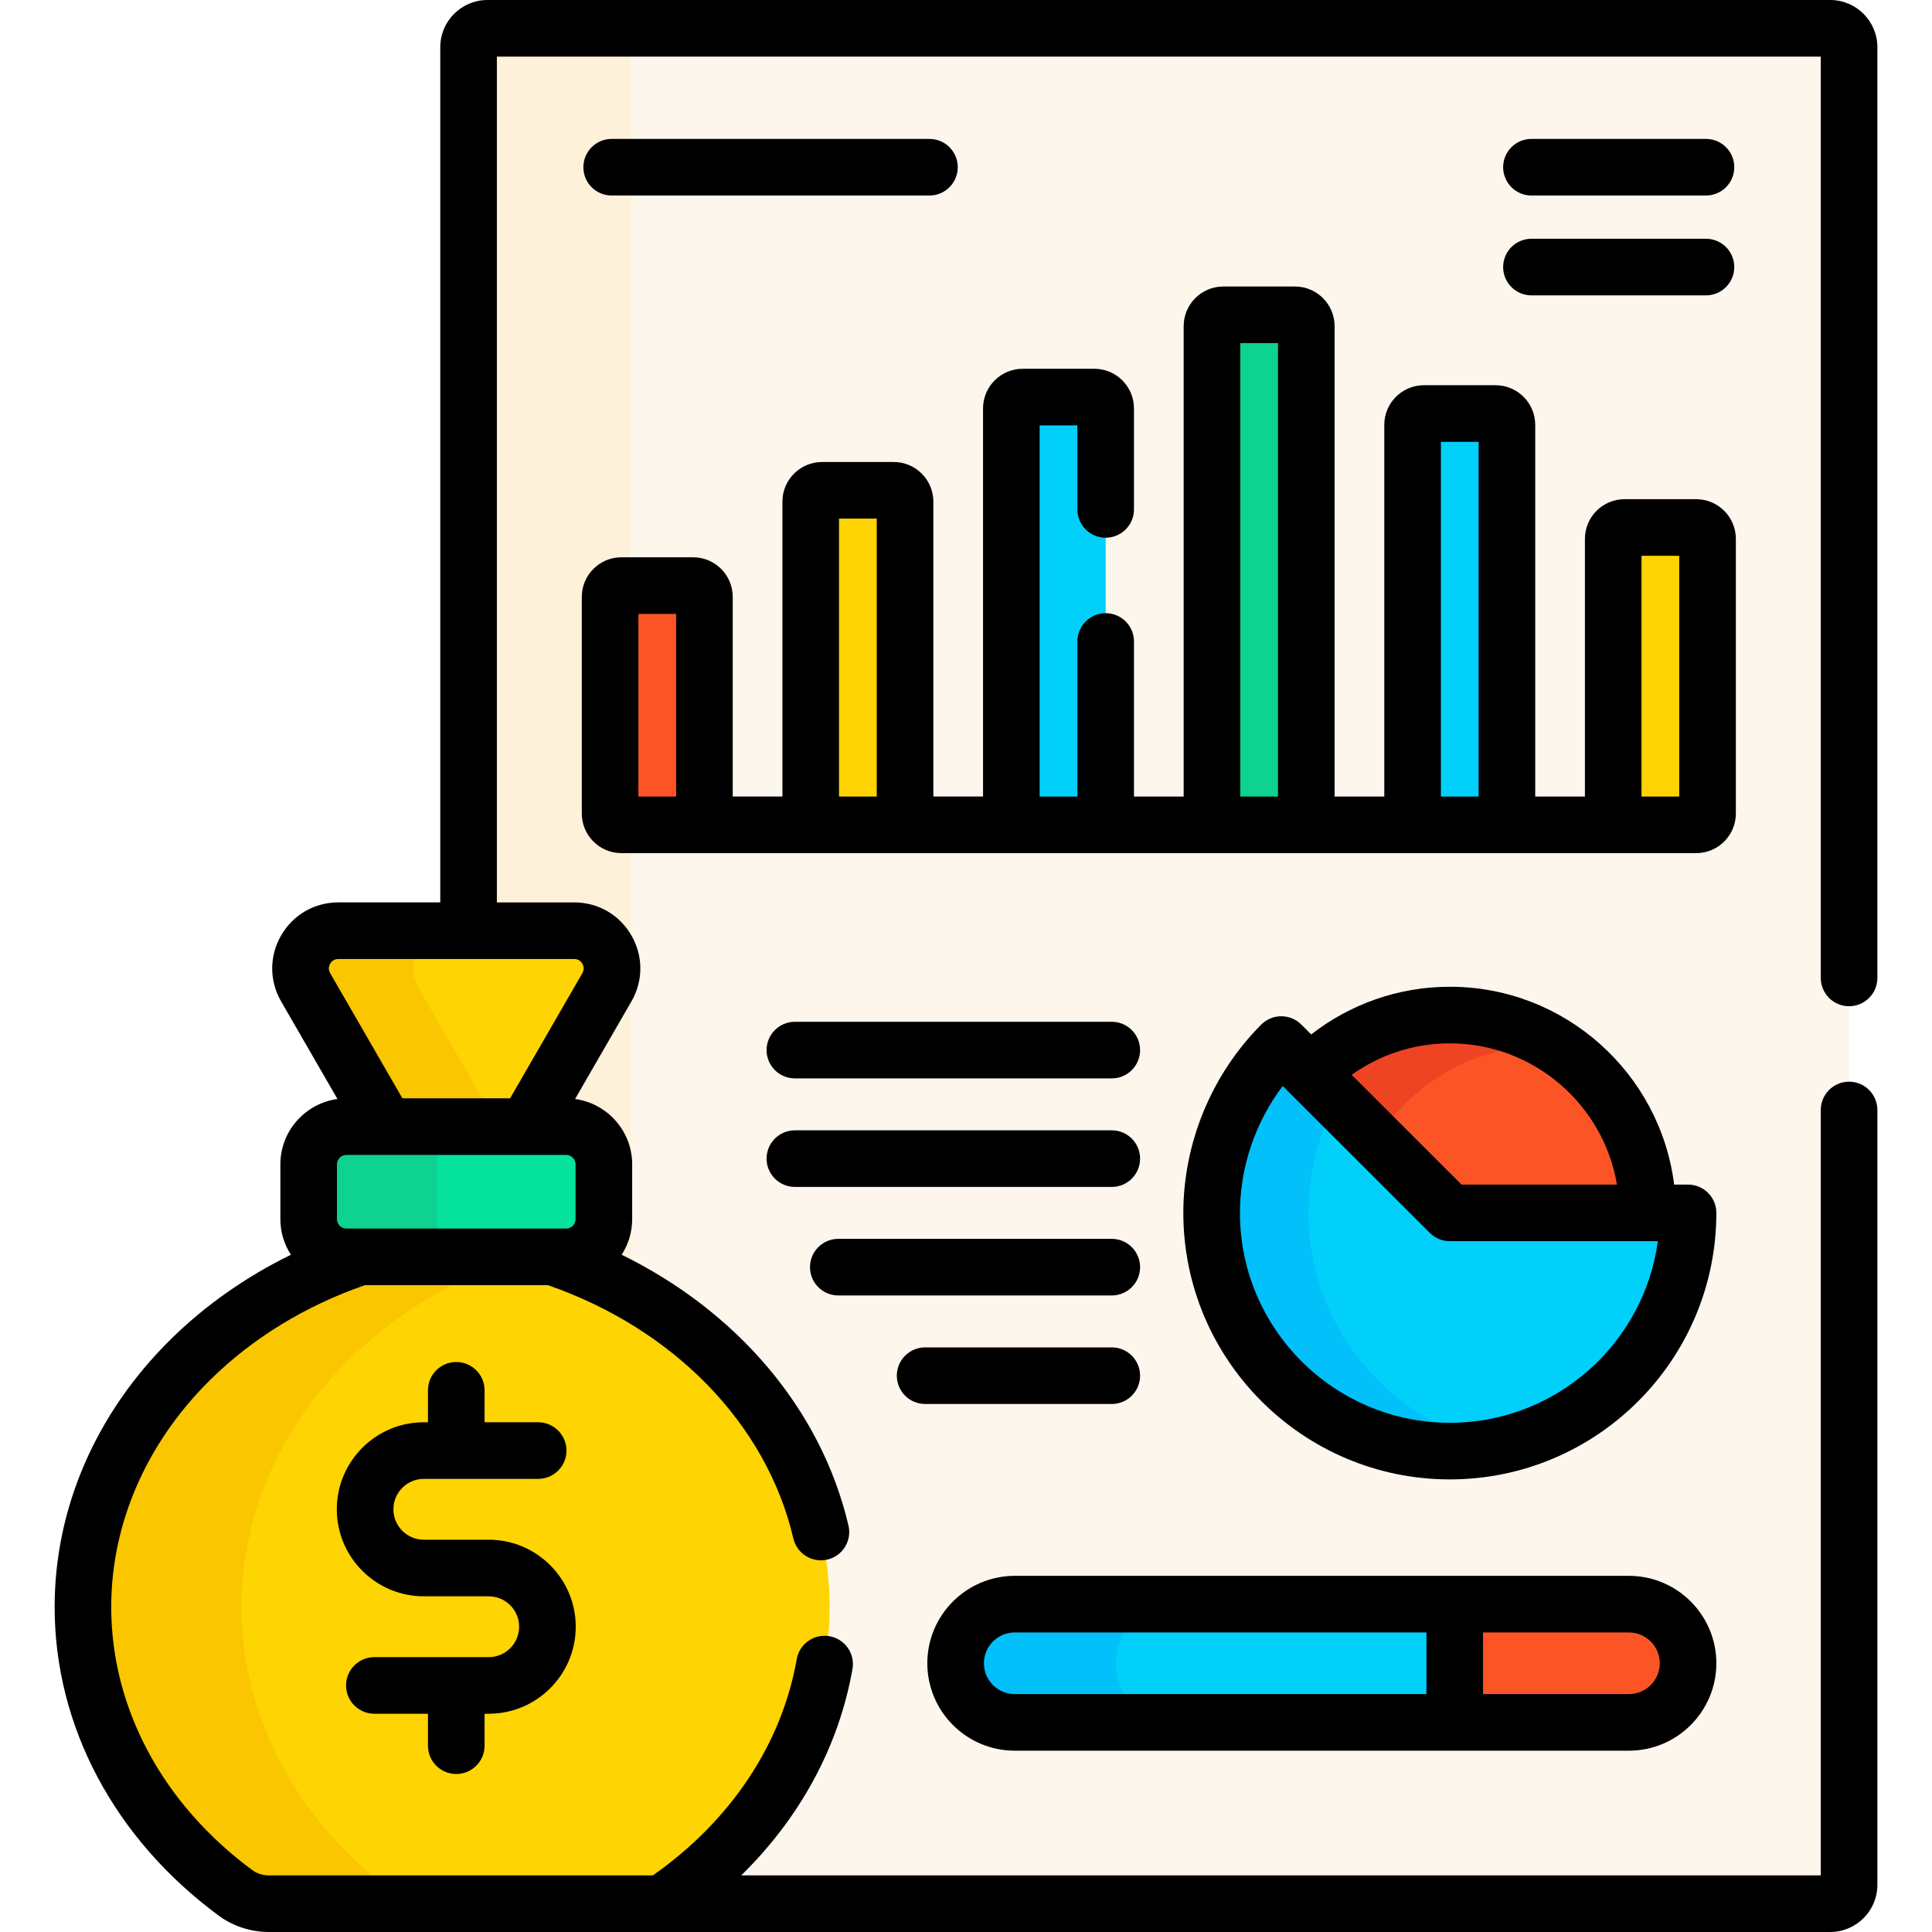
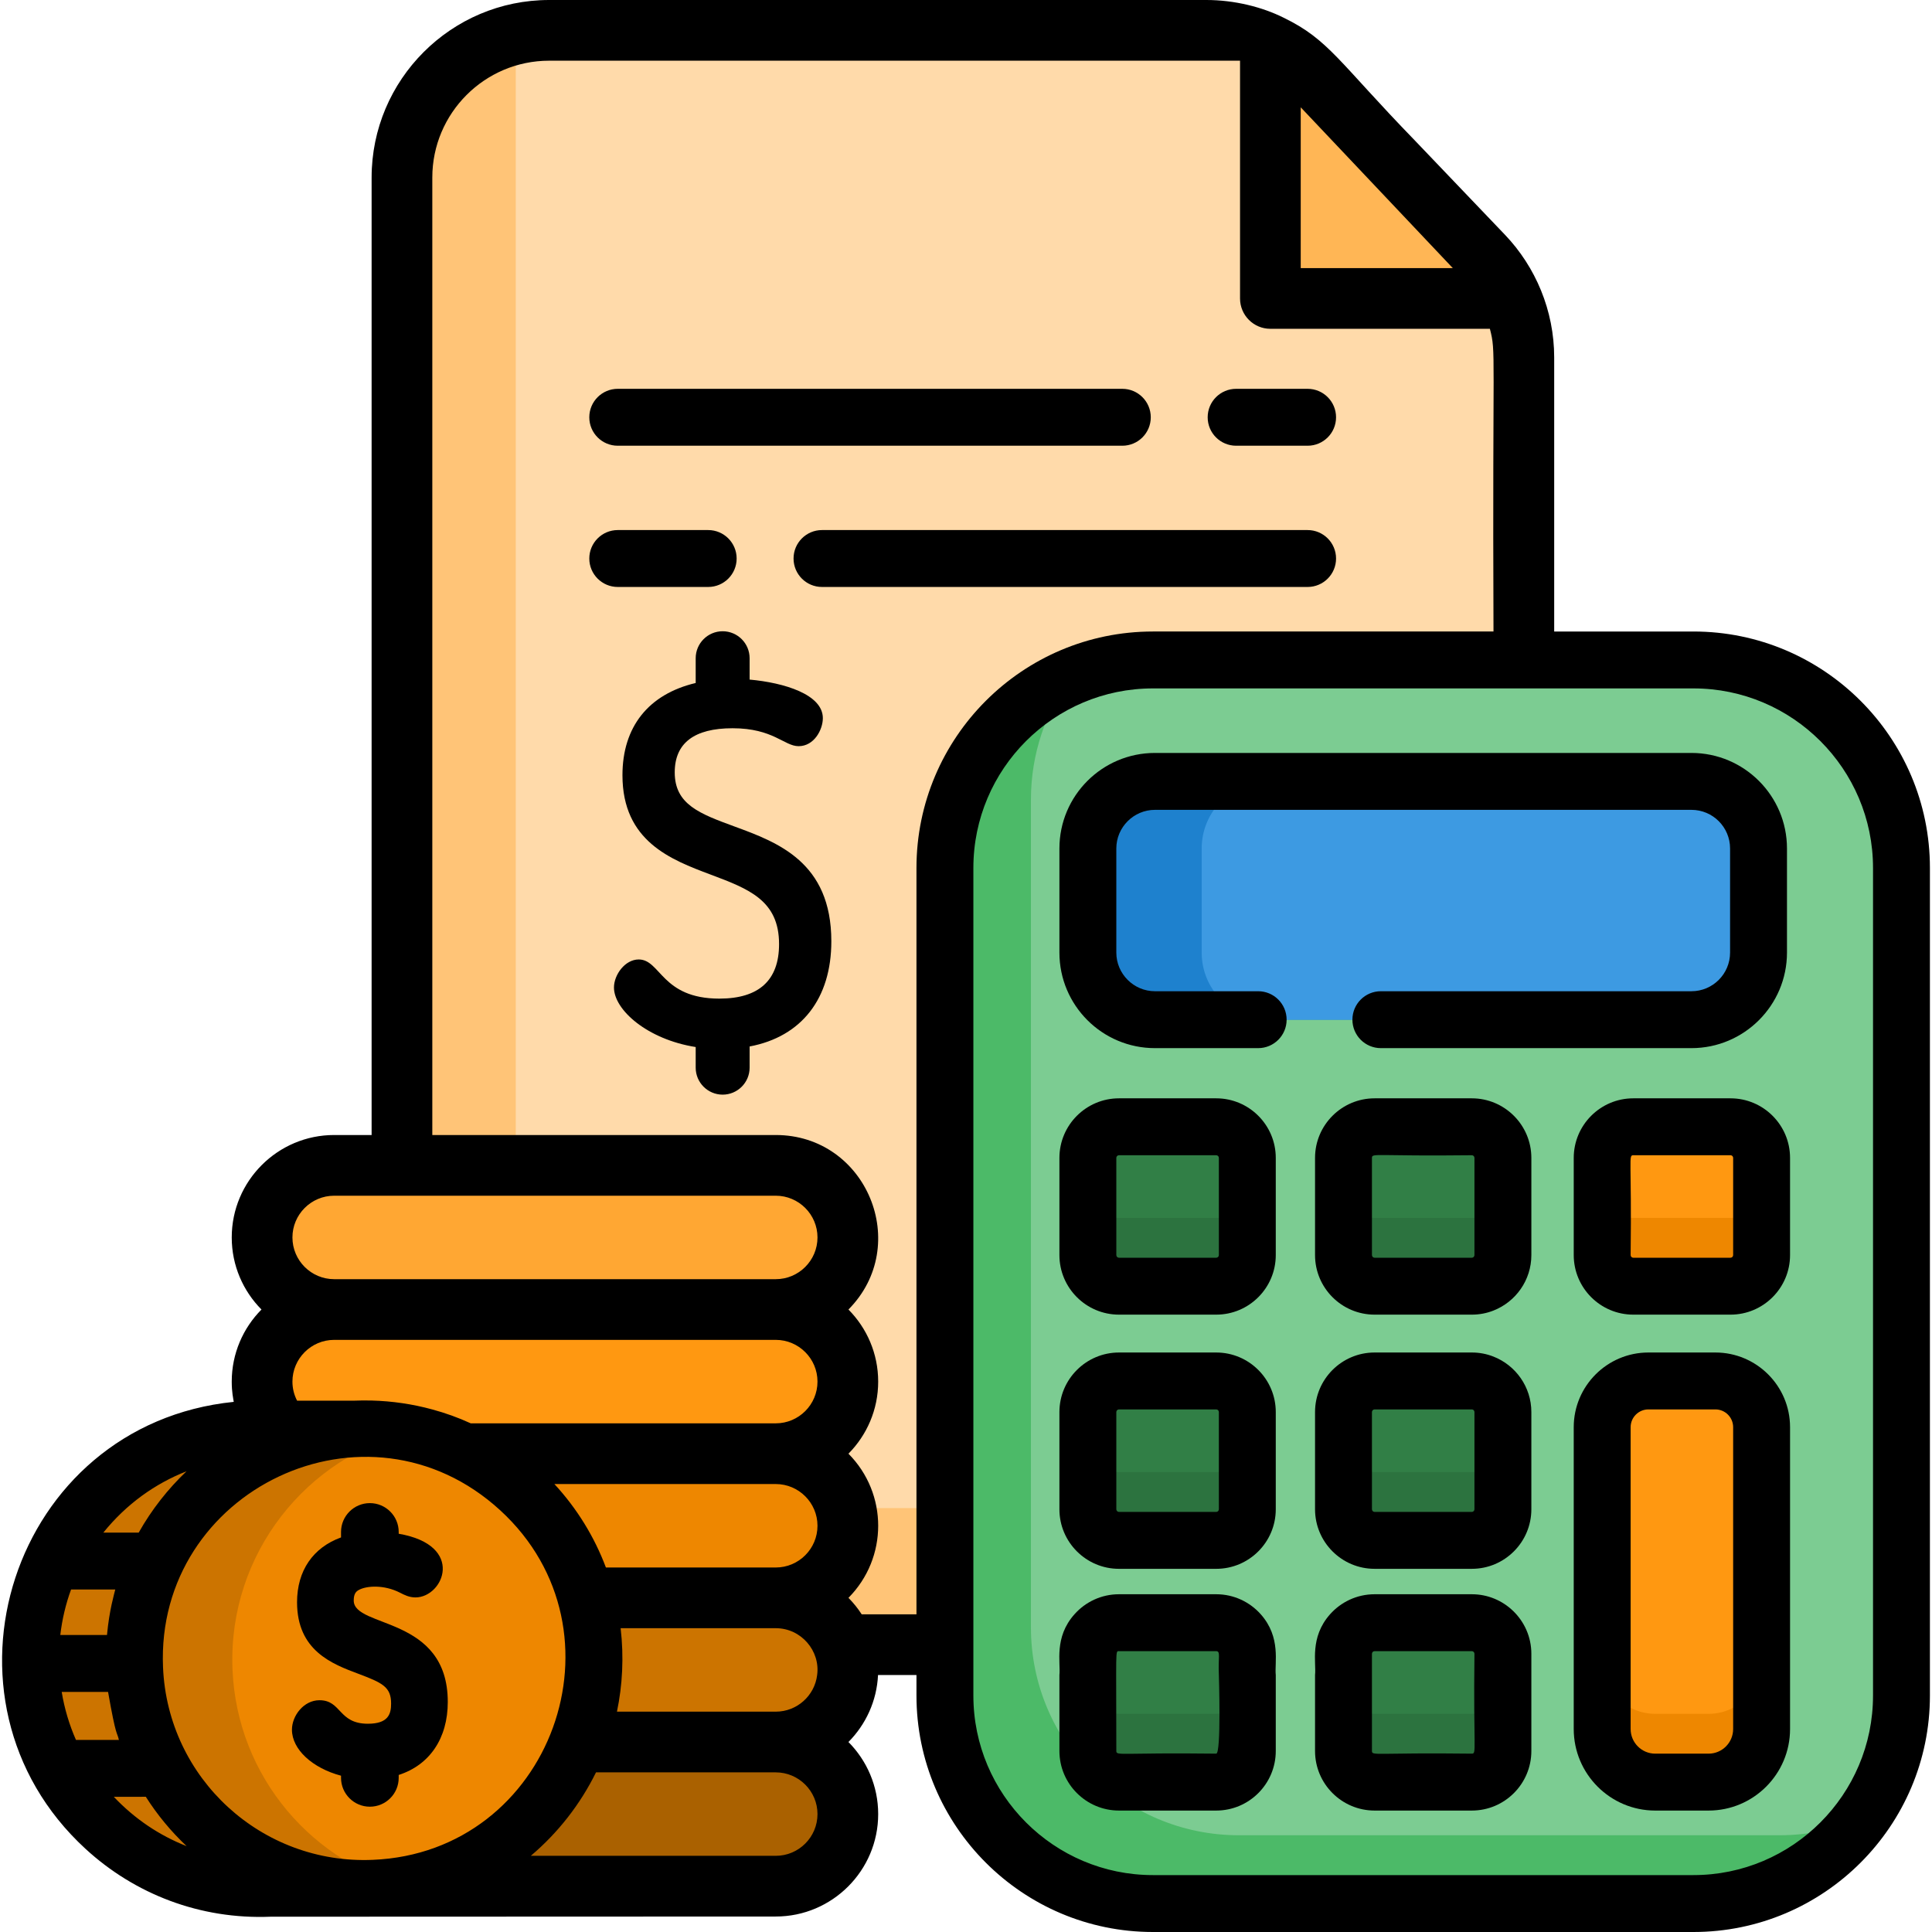
- <svg xmlns="http://www.w3.org/2000/svg" id="Capa_1" enable-background="new 0 0 512 512" height="512" viewBox="0 0 512 512" width="512">
+ <svg xmlns="http://www.w3.org/2000/svg" version="1.1" id="Capa_1" x="0px" y="0px" viewBox="0 0 512 512" style="enable-background:new 0 0 512 512;" xml:space="preserve">
+   <path style="fill:#FFC477;" d="M403.835,94.727v302.127c0,0.603-0.01,1.206-0.04,1.81c-0.945,20.691-18.026,37.189-38.969,37.189  H145.532c-21.545,0-39.009-17.463-39.009-38.999V47.052c0-18.519,12.899-34.022,30.202-38.013c2.835-0.653,5.781-0.995,8.807-0.995  h174.192c5.922,0,11.703,1.347,16.941,3.881c10.538,5.072,13.506,11.481,32.444,30.845c21.787,23.657,26.988,26.082,31.428,36.324  C402.699,83.979,403.835,89.288,403.835,94.727z" />
+   <path style="fill:#FFDAAA;" d="M403.835,94.727v302.127c0,0.603-0.01,1.206-0.04,1.81c-2.835,0.654-5.781,0.995-8.807,0.995H175.694  c-21.545,0-39.009-17.463-39.009-38.999V10.858c0-0.613,0.01-1.217,0.04-1.82c2.835-0.653,5.781-0.995,8.807-0.995h174.192  c5.922,0,11.703,1.347,16.941,3.881c4.303,2.071,8.234,4.946,11.562,8.506l20.882,22.34l23.908,25.014  c3.187,3.328,5.721,7.158,7.52,11.311C402.699,83.979,403.835,89.288,403.835,94.727z" />
+   <path style="fill:#4CBA68;" d="M503.91,230.021v219.314c0,12.195-3.961,23.476-10.677,32.604  c-10.024,13.653-26.2,22.521-44.448,22.521H305.539c-30.443,0-55.125-24.682-55.125-55.125V230.021  c0-22.752,13.794-42.286,33.469-50.701c6.646-2.845,13.965-4.424,21.656-4.424h143.247  C479.238,174.896,503.91,199.578,503.91,230.021z" />
+   <path style="fill:#7CCC92;" d="M503.91,230.021v219.314c0,12.195-3.961,23.476-10.677,32.604  c-6.646,2.845-13.965,4.424-21.656,4.424H328.331c-30.443,0-55.125-24.682-55.125-55.125V211.924  c0-12.195,3.961-23.476,10.677-32.604c6.646-2.845,13.965-4.424,21.656-4.424h143.247  C479.238,174.896,503.91,199.578,503.91,230.021z" />
+   <path style="fill:#2C733F;" d="M398.285,374.213v25.758c0,4.554-3.69,8.244-8.234,8.244h-25.768c-4.554,0-8.244-3.69-8.244-8.244  v-25.758c0-4.554,3.69-8.244,8.244-8.244h25.768C394.595,365.969,398.285,369.658,398.285,374.213z" />
+   <path style="fill:#1E81CE;" d="M466.028,224.853v27.598c0,9.813-7.953,17.775-17.775,17.775H306.072  c-9.813,0-17.775-7.963-17.775-17.775v-27.598c0-9.813,7.963-17.775,17.775-17.775h142.181  C458.075,207.078,466.028,215.041,466.028,224.853z" />
+   <path style="fill:#3D9AE2;" d="M466.028,224.853v27.598c0,9.813-7.953,17.775-17.775,17.775H336.233  c-9.813,0-17.775-7.963-17.775-17.775v-27.598c0-9.813,7.963-17.775,17.775-17.775h112.019  C458.075,207.078,466.028,215.041,466.028,224.853z" />
  <g>
-     <path d="m485.023 7.5h-355.847c-2.761 0-5 2.239-5 5v234.145h27.995c7.698 0 12.509 8.333 8.66 15l-21.317 36.922h10.518c5.523 0 10 4.477 10 10v14.514c0 5.523-4.477 10-10 10h-3.59l.19 1.126c20.982 7.149 38.904 19.4 51.848 35.463 13.331 16.542 20.376 35.979 20.376 56.207 0 30.471-15.919 58.707-43.694 77.538l.183 1.085h309.678c2.761 0 5-2.239 5-5v-487c0-2.761-2.238-5-5-5z" fill="#fdf6ec" />
-     <path d="m152.172 246.645c7.698 0 12.509 8.333 8.66 15l-21.317 36.922h10.518c5.523 0 10 4.477 10 10v14.514c0 5.523-4.477 10-10 10h-3.59c7.297 2.451 14.222 5.542 20.71 9.168v-329.749c0-2.761 2.239-5 5-5h-42.977c-2.761 0-5 2.239-5 5v234.145z" fill="#fef1da" />
-     <g>
-       <path d="m152.172 246.645h-62.51c-7.698 0-12.509 8.333-8.66 15l21.317 36.922h37.196l21.317-36.922c3.849-6.667-.962-15-8.66-15z" fill="#fed402" />
-       <path d="m132.132 298.567-21.317-36.922c-3.849-6.667.962-15 8.66-15h-29.814c-7.698 0-12.509 8.333-8.66 15l21.317 36.922z" fill="#fac600" />
-       <path d="m146.443 333.081h-51.053c-42.958 14.431-73.414 50.533-73.414 92.796 0 30.345 15.702 57.515 40.458 75.769 2.546 1.878 5.647 2.854 8.81 2.854h104.1c27.082-18.208 44.511-46.654 44.511-78.623.001-42.263-30.454-78.365-73.412-92.796z" fill="#fed402" />
-       <path d="m64 425.877c0-42.269 30.467-78.369 73.435-92.796h-42.045c-42.958 14.431-73.414 50.533-73.414 92.796 0 30.345 15.702 57.515 40.458 75.769 2.546 1.878 5.647 2.854 8.81 2.854h42.023c-3.164 0-6.264-.977-8.81-2.854-24.755-18.255-40.457-45.424-40.457-75.769z" fill="#fac600" />
-       <g>
-         <path d="m150.032 333.081h-58.231c-5.523 0-10-4.477-10-10v-14.514c0-5.523 4.477-10 10-10h58.231c5.523 0 10 4.477 10 10v14.514c0 5.523-4.477 10-10 10z" fill="#05e39c" />
-       </g>
-       <g>
-         <path d="m115.769 323.081v-14.514c0-5.523 4.477-10 10-10h-33.968c-5.523 0-10 4.477-10 10v14.514c0 5.523 4.477 10 10 10h33.968c-5.523 0-10-4.477-10-10z" fill="#0ed290" />
-       </g>
-     </g>
-     <g>
-       <g>
-         <path d="m186.681 218.588h-22c-1.657 0-3-1.343-3-3v-57.402c0-1.657 1.343-3 3-3h19c1.657 0 3 1.343 3 3z" fill="#fd5426" />
-       </g>
-       <g>
-         <path d="m239.849 218.588h-25v-85.652c0-1.657 1.343-3 3-3h19c1.657 0 3 1.343 3 3z" fill="#fed402" />
-       </g>
-       <g>
-         <path d="m293.016 218.588h-25v-110.358c0-1.657 1.343-3 3-3h19c1.657 0 3 1.343 3 3z" fill="#01d0fb" />
-       </g>
-       <g>
-         <path d="m346.183 218.588h-25v-132.157c0-1.657 1.343-3 3-3h19c1.657 0 3 1.343 3 3z" fill="#0ed290" />
-       </g>
-       <g>
-         <path d="m399.351 218.588h-25v-105.998c0-1.657 1.343-3 3-3h19c1.657 0 3 1.343 3 3z" fill="#01d0fb" />
-       </g>
-       <g>
-         <path d="m449.518 218.588h-22v-75.794c0-1.657 1.343-3 3-3h19c1.657 0 3 1.343 3 3v72.794c0 1.657-1.343 3-3 3z" fill="#fed402" />
-       </g>
-     </g>
-     <g>
-       <g>
-         <path d="m383.81 322.428h52.817c.006-.334.025-.664.025-1 0-28.909-23.519-52.428-52.428-52.428-14.826 0-28.223 6.196-37.768 16.122z" fill="#fd5426" />
-       </g>
-       <g>
-         <path d="m364.295 302.938c9.137-15.424 25.943-25.794 45.133-25.794.988 0 1.969.033 2.944.087-8.139-5.202-17.793-8.231-28.147-8.231-14.826 0-28.223 6.196-37.768 16.122z" fill="#ef4424" />
-       </g>
-       <g>
-         <path d="m384.224 321.428h63.127c0 34.631-28.497 63.127-63.127 63.127s-63.127-28.497-63.127-63.127c0-16.722 6.644-32.777 18.461-44.609z" fill="#01d0fb" />
-       </g>
-       <g>
-         <path d="m346.746 321.428c0-10.528 2.638-20.789 7.538-29.901l-14.726-14.707c-11.816 11.832-18.461 27.887-18.461 44.609 0 34.631 28.497 63.127 63.127 63.127 4.389 0 8.678-.462 12.824-1.332-28.57-5.994-50.302-31.554-50.302-61.796z" fill="#01c0fa" />
-       </g>
-     </g>
-     <g>
-       <path d="m431.686 425.118h-46.163v31.33h46.163c8.652 0 15.665-7.013 15.665-15.665 0-8.652-7.013-15.665-15.665-15.665z" fill="#fd5426" />
-       <g>
-         <path d="m268.914 425.118c-8.652 0-15.665 7.013-15.665 15.665s7.013 15.665 15.665 15.665h116.609v-31.33z" fill="#01d0fb" />
-       </g>
-       <g>
-         <path d="m295.726 440.783c0-8.652 7.013-15.665 15.665-15.665h-42.477c-8.651 0-15.665 7.013-15.665 15.665 0 8.651 7.013 15.665 15.665 15.665h42.477c-8.651 0-15.665-7.013-15.665-15.665z" fill="#01c0fa" />
-       </g>
-     </g>
-     <g>
-       <path d="m490.023 266.659c4.142 0 7.5-3.357 7.5-7.5v-246.659c0-6.893-5.607-12.5-12.5-12.5h-355.847c-6.893 0-12.5 5.607-12.5 12.5v226.645h-27.014c-6.327 0-11.992 3.271-15.156 8.75-3.163 5.479-3.163 12.021 0 17.5l14.926 25.852c-8.53 1.163-15.131 8.476-15.131 17.32v14.514c0 3.478 1.032 6.714 2.789 9.442-11.889 5.824-22.692 13.381-31.877 22.444-19.82 19.557-30.735 44.74-30.735 70.91 0 31.601 15.858 61.417 43.506 81.805 3.776 2.784 8.486 4.318 13.262 4.318h57.931 46.169 309.678c6.893 0 12.5-5.607 12.5-12.5v-205.341c0-4.143-3.358-7.5-7.5-7.5s-7.5 3.357-7.5 7.5v202.841h-286.097c15.601-15.28 25.867-34.151 29.489-54.698.719-4.079-2.005-7.969-6.084-8.688-4.077-.721-7.969 2.006-8.688 6.084-3.97 22.52-17.478 42.791-38.127 57.302h-101.772c-1.595 0-3.143-.494-4.359-1.391-23.774-17.53-37.41-42.947-37.41-69.732 0-22.126 9.33-43.517 26.271-60.232 11.256-11.106 25.329-19.644 40.954-25.063h48.513c32.929 11.423 57.838 36.405 65.038 67.13.945 4.033 4.977 6.54 9.014 5.591 4.033-.944 6.536-4.98 5.591-9.013-7.26-30.979-29.72-56.878-60.109-71.773 1.754-2.726 2.785-5.96 2.785-9.435v-14.514c0-8.844-6.601-16.158-15.131-17.32l14.926-25.852c3.164-5.479 3.164-12.021 0-17.5s-8.829-8.75-15.156-8.75h-20.495v-224.146h350.847v244.159c-.001 4.143 3.357 7.5 7.499 7.5zm-337.491 41.908v14.514c0 1.379-1.122 2.5-2.5 2.5h-58.231c-1.378 0-2.5-1.121-2.5-2.5v-14.514c0-1.379 1.122-2.5 2.5-2.5h58.231c1.379 0 2.5 1.121 2.5 2.5zm-.361-54.422c1.256 0 1.896.783 2.165 1.25s.628 1.412 0 2.5l-19.152 33.173h-28.536l-19.152-33.173c-.627-1.087-.269-2.033 0-2.5s.909-1.25 2.165-1.25z" />
-       <path d="m120.917 470.131c4.142 0 7.5-3.357 7.5-7.5v-8.47h1.099c12.716 0 23.061-10.345 23.061-23.061s-10.345-23.061-23.061-23.061h-17.198c-4.445 0-8.061-3.616-8.061-8.061s3.616-8.061 8.061-8.061h30.302c4.142 0 7.5-3.357 7.5-7.5s-3.358-7.5-7.5-7.5h-14.203v-8.47c0-4.143-3.358-7.5-7.5-7.5s-7.5 3.357-7.5 7.5v8.47h-1.099c-12.716 0-23.061 10.345-23.061 23.061s10.345 23.061 23.061 23.061h17.198c4.445 0 8.061 3.616 8.061 8.061s-3.616 8.061-8.061 8.061h-30.302c-4.142 0-7.5 3.357-7.5 7.5s3.358 7.5 7.5 7.5h14.203v8.47c0 4.142 3.357 7.5 7.5 7.5z" />
-       <path d="m460.018 215.588v-72.794c0-5.79-4.71-10.5-10.5-10.5h-19c-5.79 0-10.5 4.71-10.5 10.5v68.294h-13.167v-98.498c0-5.79-4.71-10.5-10.5-10.5h-19c-5.79 0-10.5 4.71-10.5 10.5v98.498h-13.167v-124.657c0-5.79-4.71-10.5-10.5-10.5h-19c-5.79 0-10.5 4.71-10.5 10.5v124.657h-13.167v-41.088c0-4.143-3.358-7.5-7.5-7.5s-7.5 3.357-7.5 7.5v41.088h-10v-98.358h10v22.27c0 4.143 3.358 7.5 7.5 7.5s7.5-3.357 7.5-7.5v-26.77c0-5.79-4.71-10.5-10.5-10.5h-19c-5.79 0-10.5 4.71-10.5 10.5v102.857h-13.167v-78.151c0-5.79-4.71-10.5-10.5-10.5h-19c-5.79 0-10.5 4.71-10.5 10.5v78.151h-13.167v-52.901c0-5.79-4.71-10.5-10.5-10.5h-19c-5.79 0-10.5 4.71-10.5 10.5v57.401c0 5.79 4.71 10.5 10.5 10.5h284.836c5.789.001 10.499-4.709 10.499-10.499zm-280.836-4.5h-1.893-8.107v-48.401h10zm53.167 0h-10v-73.651h10zm106.335 0h-10v-120.157h10zm53.167 0h-10v-93.998h10zm53.167 0h-7.724-2.276v-63.794h10z" />
-       <path d="m447.351 313.928h-3.685c-3.704-29.515-28.939-52.428-59.442-52.428-13.838 0-26.585 4.728-36.741 12.635l-2.626-2.623c-1.406-1.404-3.313-2.193-5.3-2.193-.001 0-.003 0-.005 0-1.989.001-3.896.793-5.302 2.2-13.126 13.143-20.654 31.334-20.654 49.908 0 38.944 31.683 70.628 70.627 70.628s70.627-31.684 70.627-70.628c.001-4.142-3.357-7.499-7.499-7.499zm-63.127-37.428c22.217 0 40.708 16.214 44.29 37.428h-41.187l-29.126-29.089c7.349-5.242 16.328-8.339 26.023-8.339zm0 100.556c-30.673 0-55.627-24.955-55.627-55.628 0-12.114 4.066-24.021 11.334-33.636l38.993 38.942c1.406 1.404 3.313 2.193 5.3 2.193h55.124c-3.673 27.141-26.994 48.129-55.124 48.129z" />
-       <path d="m210.652 285.786h83.984c4.142 0 7.5-3.357 7.5-7.5s-3.358-7.5-7.5-7.5h-83.984c-4.142 0-7.5 3.357-7.5 7.5s3.358 7.5 7.5 7.5z" />
-       <path d="m210.652 314.547h83.984c4.142 0 7.5-3.357 7.5-7.5s-3.358-7.5-7.5-7.5h-83.984c-4.142 0-7.5 3.357-7.5 7.5s3.358 7.5 7.5 7.5z" />
-       <path d="m222.157 343.309h72.479c4.142 0 7.5-3.357 7.5-7.5s-3.358-7.5-7.5-7.5h-72.479c-4.142 0-7.5 3.357-7.5 7.5s3.358 7.5 7.5 7.5z" />
-       <path d="m245.167 372.07h49.47c4.142 0 7.5-3.357 7.5-7.5s-3.358-7.5-7.5-7.5h-49.47c-4.142 0-7.5 3.357-7.5 7.5s3.357 7.5 7.5 7.5z" />
-       <path d="m246.317 51.814c4.142 0 7.5-3.357 7.5-7.5s-3.358-7.5-7.5-7.5h-84.219c-4.142 0-7.5 3.357-7.5 7.5s3.358 7.5 7.5 7.5z" />
-       <path d="m405.848 51.814h46.254c4.142 0 7.5-3.357 7.5-7.5s-3.358-7.5-7.5-7.5h-46.254c-4.142 0-7.5 3.357-7.5 7.5s3.358 7.5 7.5 7.5z" />
-       <path d="m405.848 78.275h46.254c4.142 0 7.5-3.357 7.5-7.5s-3.358-7.5-7.5-7.5h-46.254c-4.142 0-7.5 3.357-7.5 7.5s3.358 7.5 7.5 7.5z" />
-       <path d="m268.914 463.948h162.772c12.773 0 23.165-10.392 23.165-23.165s-10.392-23.165-23.165-23.165h-162.772c-12.773 0-23.165 10.392-23.165 23.165s10.392 23.165 23.165 23.165zm124.109-31.33h38.664c4.502 0 8.165 3.663 8.165 8.165s-3.663 8.165-8.165 8.165h-38.664zm-124.109 0h109.109v16.33h-109.109c-4.502 0-8.165-3.663-8.165-8.165s3.663-8.165 8.165-8.165z" />
-     </g>
+     <path style="fill:#2C733F;" d="M330.553,374.213v25.758c0,4.554-3.69,8.244-8.244,8.244h-25.768c-4.544,0-8.244-3.69-8.244-8.244   v-25.758c0-4.554,3.7-8.244,8.244-8.244h25.768C326.863,365.969,330.553,369.658,330.553,374.213z" />
+     <path style="fill:#2C733F;" d="M398.285,306.852v25.758c0,4.554-3.69,8.244-8.234,8.244h-25.768c-4.554,0-8.244-3.69-8.244-8.244   v-25.758c0-4.554,3.69-8.244,8.244-8.244h25.768C394.595,298.608,398.285,302.298,398.285,306.852z" />
  </g>
+   <path style="fill:#EE8700;" d="M466.842,306.852v25.758c0,4.554-3.69,8.244-8.244,8.244H432.84c-4.554,0-8.244-3.69-8.244-8.244  v-25.758c0-4.554,3.69-8.244,8.244-8.244h25.758C463.152,298.608,466.842,302.298,466.842,306.852z" />
+   <g>
+     <path style="fill:#2C733F;" d="M330.553,306.852v25.758c0,4.554-3.69,8.244-8.244,8.244h-25.768c-4.544,0-8.244-3.69-8.244-8.244   v-25.758c0-4.554,3.7-8.244,8.244-8.244h25.768C326.863,298.608,330.553,302.298,330.553,306.852z" />
+     <path style="fill:#2C733F;" d="M398.285,438.265v25.768c0,4.554-3.69,8.244-8.234,8.244h-25.768c-4.554,0-8.244-3.69-8.244-8.244   v-25.768c0-4.544,3.69-8.234,8.244-8.234h25.768C394.595,430.031,398.285,433.721,398.285,438.265z" />
+     <path style="fill:#2C733F;" d="M330.553,438.265v25.768c0,4.554-3.69,8.244-8.244,8.244h-25.768c-4.544,0-8.244-3.69-8.244-8.244   v-25.768c0-4.544,3.7-8.234,8.244-8.234h25.768C326.863,430.031,330.553,433.721,330.553,438.265z" />
+   </g>
+   <path style="fill:#EE8700;" d="M466.842,378.214v79.998c0,7.772-6.294,14.065-14.055,14.065h-14.136  c-7.762,0-14.055-6.294-14.055-14.065v-79.998c0-6.766,5.489-12.246,12.246-12.246h17.755  C461.363,365.969,466.842,371.448,466.842,378.214z" />
+   <g>
+     <path style="fill:#317F46;" d="M398.285,374.213v7.661c0,4.554-3.69,8.244-8.234,8.244h-25.768c-4.554,0-8.244-3.69-8.244-8.244   v-7.661c0-4.554,3.69-8.244,8.244-8.244h25.768C394.595,365.969,398.285,369.658,398.285,374.213z" />
+     <path style="fill:#317F46;" d="M330.553,374.213v7.661c0,4.554-3.69,8.244-8.244,8.244h-25.768c-4.544,0-8.244-3.69-8.244-8.244   v-7.661c0-4.554,3.7-8.244,8.244-8.244h25.768C326.863,365.969,330.553,369.658,330.553,374.213z" />
+     <path style="fill:#317F46;" d="M398.285,306.852v7.661c0,4.554-3.69,8.244-8.234,8.244h-25.768c-4.554,0-8.244-3.69-8.244-8.244   v-7.661c0-4.554,3.69-8.244,8.244-8.244h25.768C394.595,298.608,398.285,302.298,398.285,306.852z" />
+   </g>
+   <path style="fill:#FF9811;" d="M466.842,306.852v7.661c0,4.554-3.69,8.244-8.244,8.244H432.84c-4.554,0-8.244-3.69-8.244-8.244  v-7.661c0-4.554,3.69-8.244,8.244-8.244h25.758C463.152,298.608,466.842,302.298,466.842,306.852z" />
+   <g>
+     <path style="fill:#317F46;" d="M330.553,306.852v7.661c0,4.554-3.69,8.244-8.244,8.244h-25.768c-4.544,0-8.244-3.69-8.244-8.244   v-7.661c0-4.554,3.7-8.244,8.244-8.244h25.768C326.863,298.608,330.553,302.298,330.553,306.852z" />
+     <path style="fill:#317F46;" d="M398.285,438.265v7.671c0,4.554-3.69,8.244-8.234,8.244h-25.768c-4.554,0-8.244-3.69-8.244-8.244   v-7.671c0-4.544,3.69-8.234,8.244-8.234h25.768C394.595,430.031,398.285,433.721,398.285,438.265z" />
+     <path style="fill:#317F46;" d="M330.553,438.265v7.671c0,4.554-3.69,8.244-8.244,8.244h-25.768c-4.544,0-8.244-3.69-8.244-8.244   v-7.671c0-4.544,3.7-8.234,8.244-8.234h25.768C326.863,430.031,330.553,433.721,330.553,438.265z" />
+   </g>
+   <path style="fill:#FF9811;" d="M466.842,378.214v61.901c0,7.772-6.294,14.065-14.055,14.065h-14.136  c-7.762,0-14.055-6.294-14.055-14.065v-61.901c0-6.766,5.489-12.246,12.246-12.246h17.755  C461.363,365.969,466.842,371.448,466.842,378.214z" />
+   <path style="fill:#FFB655;" d="M400.538,79.092h-48.881c-8.282,0-14.996-6.714-14.996-14.996V11.924  c4.305,2.07,8.236,4.944,11.562,8.5l20.889,22.342l23.905,25.018C396.2,71.11,398.733,74.941,400.538,79.092z" />
+   <path style="fill:#AA6100;" d="M224.686,480.753c0,5.258-2.152,10.024-5.61,13.492c-3.469,3.459-8.234,5.61-13.492,5.61H88.558  c-10.506,0-19.102-8.596-19.102-19.102c0-5.258,2.152-10.024,5.61-13.492c3.469-3.458,8.234-5.61,13.492-5.61h117.026  C216.09,461.651,224.686,470.247,224.686,480.753z" />
+   <path style="fill:#CC7400;" d="M224.686,442.548c0,5.258-2.152,10.024-5.61,13.492c-3.469,3.458-8.234,5.61-13.492,5.61H88.558  c-10.506,0-19.102-8.596-19.102-19.102c0-5.258,2.152-10.024,5.61-13.492c3.469-3.459,8.234-5.61,13.492-5.61h117.026  C216.09,423.446,224.686,432.042,224.686,442.548z" />
+   <path style="fill:#EE8700;" d="M224.686,404.344c0,5.258-2.152,10.024-5.61,13.492c-3.469,3.459-8.234,5.61-13.492,5.61H88.558  c-10.506,0-19.102-8.596-19.102-19.102c0-5.258,2.152-10.024,5.61-13.492c3.469-3.458,8.234-5.61,13.492-5.61h117.026  C216.09,385.242,224.686,393.838,224.686,404.344z" />
+   <path style="fill:#FF9811;" d="M224.686,366.139c0,5.258-2.152,10.024-5.61,13.492c-3.469,3.458-8.234,5.61-13.492,5.61H88.558  c-10.506,0-19.102-8.596-19.102-19.102c0-3.74,1.096-7.239,2.976-10.195c0.754-1.196,1.639-2.302,2.634-3.298  c3.469-3.459,8.234-5.61,13.492-5.61h117.026C216.09,347.037,224.686,355.633,224.686,366.139z" />
+   <path style="fill:#FFA733;" d="M205.58,347.038H88.558c-10.506,0-19.102-8.596-19.102-19.102l0,0  c0-10.506,8.596-19.102,19.102-19.102H205.58c10.506,0,19.102,8.596,19.102,19.102l0,0  C224.682,338.442,216.086,347.038,205.58,347.038z" />
+   <path style="fill:#CC7400;" d="M157.482,437.195c-1.217-28.513-21.435-51.727-47.926-57.94c-5.39-1.263-11.039-1.825-16.848-1.58  v-0.002H68.353c-55.219,2.394-80.957,71.171-38.672,108.697c11.65,10.357,27.192,16.383,43.995,15.662h19.03v-0.021  c1.737,0.07,3.488,0.087,5.256,0.012c3.971-0.171,7.832-0.714,11.562-1.578c27.005-6.304,46.981-30.081,47.967-58.342v-0.07  C157.553,440.432,157.553,438.823,157.482,437.195z" />
+   <path style="fill:#EE8700;" d="M157.492,442.031v0.07c-0.985,28.261-20.962,52.039-47.967,58.342  c-26.472-6.223-46.69-29.427-47.906-57.93c-0.01-0.141-0.02-0.271-0.02-0.412v-0.07c-1.056-30.161,19.555-56.14,47.957-62.776  c26.492,6.213,46.71,29.427,47.926,57.94C157.553,438.823,157.553,440.432,157.492,442.031z" />
+   <path d="M448.785,167.356h-36.908V94.727c0-12.437-4.946-24.029-13.04-32.504L374.99,37.269  c-20.238-20.852-22.792-26.743-34.846-32.594C334.544,1.88,327.165,0,319.725,0H145.533c-25.949,0-47.052,21.113-47.052,47.052  V300.79h-9.923c-14.97,0-27.145,12.175-27.145,27.145c0,7.45,3.016,14.196,7.882,19.102c-4.866,4.906-7.882,11.652-7.882,19.102  c0,2.795,0.392,4.454,0.533,5.369C3.04,377.5-20.426,450.41,22.685,489.982c13.02,11.954,30.302,18.73,49.042,17.966  c6.193,0,133.695-0.05,133.856-0.05c14.96,0,27.145-12.175,27.145-27.145c0-7.45-3.016-14.196-7.882-19.102  c4.574-4.615,7.51-10.838,7.842-17.755h10.185v5.439c0,34.555,28.11,62.665,62.665,62.665h143.247  c34.555,0,62.665-28.11,62.665-62.665V230.021C511.451,195.466,483.34,167.356,448.785,167.356z M344.708,28.442  c31.589,33.389,38.707,40.919,40.044,42.337c0,0,0.01,0,0.02,0.02c0.01,0,0.01,0,0.01,0c0.01,0.02,0.03,0.04,0.04,0.05l0.01,0.01  c0.02,0.03,0.04,0.05,0.06,0.06c0.01,0.01,0.02,0.02,0.03,0.04c0.01,0.01,0.02,0.01,0.02,0.02c0.01,0.01,0.02,0.01,0.03,0.03  c0.02,0.01,0.03,0.03,0.04,0.04h-40.306L344.708,28.442L344.708,28.442z M88.558,316.876h117.026  c6.093,0,11.059,4.967,11.059,11.059c0,6.103-4.967,11.059-11.059,11.059H88.558c-6.093,0-11.059-4.957-11.059-11.059  C77.498,321.842,82.465,316.876,88.558,316.876z M88.558,355.08h117.026c6.093,0,11.059,4.967,11.059,11.059  c0,6.103-4.967,11.059-11.059,11.059h-80.833c-3.288-1.508-6.696-2.735-10.185-3.68c-5.208-1.418-10.597-2.222-16.086-2.363  c-1.578-0.04-3.157-0.03-4.735,0.04h-15.01c-0.794-1.518-1.237-3.237-1.237-5.057C77.498,360.047,82.465,355.08,88.558,355.08z   M216.643,404.344c0,6.103-4.967,11.059-11.059,11.059h-45.011c-3.056-8.134-7.661-15.624-13.653-22.118h58.664  C211.676,393.285,216.643,398.251,216.643,404.344z M49.428,389.907c-4.896,4.645-9.25,10.164-12.668,16.247h-9.37  C33.513,398.563,41.124,393.164,49.428,389.907z M18.834,421.234h11.713c-0.261,1.126-1.589,5.459-2.192,12.055H15.979  C16.462,429.147,17.417,425.105,18.834,421.234z M20.131,461.098c-1.78-4.042-3.056-8.314-3.78-12.728h12.286  c2.202,12.487,2.322,10.335,2.875,12.728H20.131z M30.165,476.178c4.936-0.01,7.802,0.02,8.475-0.02  c3.006,4.745,6.625,9.139,10.818,13.09C42.169,486.383,35.685,482.01,30.165,476.178z M98.792,492.878  c-29.427,1.267-54.341-21.525-55.587-51.023c-2.021-46.961,54.069-74.006,89.388-41.583  C167.41,432.233,146.216,490.927,98.792,492.878z M205.584,491.812h-64.917c7.188-6.083,13.09-13.613,17.282-22.118h47.635  c6.093,0,11.059,4.967,11.059,11.059C216.643,486.855,211.676,491.812,205.584,491.812z M216.553,443.896  c-0.664,5.469-5.329,9.712-10.969,9.712h-42.085c1.458-6.977,1.87-14.498,0.975-22.118h41.11  C212.36,431.489,217.417,437.552,216.553,443.896z M242.873,427.809h-14.518c-1.015-1.578-2.192-3.036-3.509-4.363  c10.506-10.597,10.516-27.608,0-38.204c4.866-4.906,7.882-11.652,7.882-19.102c0-7.45-3.016-14.196-7.882-19.102  c16.91-17.051,4.826-46.247-19.263-46.247h-91.017V47.052c0-17.071,13.894-30.966,30.966-30.966h183.09v63.007  c0,4.444,3.599,8.043,8.043,8.043h58.171c1.679,6.515,0.643,4.363,0.955,80.219h-90.253c-34.555,0-62.665,28.11-62.665,62.665  L242.873,427.809L242.873,427.809z M496.37,449.335c0,26.24-21.344,47.585-47.585,47.585H305.539  c-26.23,0-47.585-21.344-47.585-47.585V230.021c0-26.24,21.354-47.585,47.585-47.585h143.247c26.24,0,47.585,21.344,47.585,47.585  V449.335z" />
+   <path d="M333.428,262.686h-27.356c-5.629,0-10.235-4.606-10.235-10.235v-27.598c0-5.629,4.606-10.235,10.235-10.235h142.181  c5.65,0,10.235,4.595,10.235,10.235v27.598c0,5.64-4.585,10.235-10.235,10.235h-82.31c-4.164,0-7.54,3.376-7.54,7.54  s3.376,7.54,7.54,7.54h82.31c13.965,0,25.315-11.361,25.315-25.315v-27.598c0-13.955-11.351-25.315-25.315-25.315H306.072  c-13.981,0-25.315,11.334-25.315,25.315v27.598c0,13.981,11.334,25.315,25.315,25.315h27.356c4.164,0,7.54-3.376,7.54-7.54  S337.592,262.686,333.428,262.686z" />
+   <path d="M296.541,415.755h25.768c8.707,0,15.784-7.078,15.784-15.784v-25.758c0-8.707-7.078-15.784-15.784-15.784h-25.768  c-8.697,0-15.784,7.078-15.784,15.784v25.758C280.756,408.677,287.844,415.755,296.541,415.755z M295.837,374.213  c0-0.392,0.322-0.704,0.704-0.704h25.768c0.382,0,0.704,0.312,0.704,0.704v25.758c0,0.392-0.322,0.704-0.704,0.704h-25.768  c-0.382,0-0.704-0.312-0.704-0.704V374.213z" />
+   <path d="M458.598,291.068H432.84c-8.707,0-15.784,7.078-15.784,15.784v25.758c0,8.707,7.078,15.784,15.784,15.784h25.758  c8.707,0,15.784-7.078,15.784-15.784v-25.758C474.382,298.146,467.304,291.068,458.598,291.068z M459.302,332.61  c0,0.392-0.312,0.704-0.704,0.704H432.84c-0.382,0-0.704-0.312-0.704-0.704c0.312-25.486-0.654-26.462,0.704-26.462h25.758  c0.392,0,0.704,0.312,0.704,0.704V332.61z" />
+   <path d="M296.541,348.394h25.768c8.707,0,15.784-7.078,15.784-15.784v-25.758c0-8.707-7.078-15.784-15.784-15.784h-25.768  c-8.697,0-15.784,7.078-15.784,15.784v25.758C280.756,341.317,287.844,348.394,296.541,348.394z M295.837,306.852  c0-0.392,0.322-0.704,0.704-0.704h25.768c0.382,0,0.704,0.312,0.704,0.704v25.758c0,0.392-0.322,0.704-0.704,0.704h-25.768  c-0.382,0-0.704-0.312-0.704-0.704V306.852z" />
+   <path d="M334.122,427.809c-2.896-3.257-7.118-5.318-11.813-5.318h-25.768c-4.695,0-8.918,2.061-11.803,5.318  c-5.479,6.143-3.619,12.839-3.981,16.086v20.138c0,8.707,7.088,15.784,15.784,15.784h25.768c8.707,0,15.784-7.078,15.784-15.784  v-20.138C337.731,440.719,339.571,433.952,334.122,427.809z M322.309,464.737c-25.456-0.312-26.472,0.653-26.472-0.704  c0-27.276-0.302-26.462,0.704-26.462h25.768c1.237,0,0.473,1.719,0.704,6.324C323.012,443.896,323.666,464.737,322.309,464.737z" />
+   <path d="M454.596,358.428h-17.755c-10.908,0-19.786,8.878-19.786,19.786v79.998c0,11.914,9.692,21.606,21.596,21.606h14.136  c11.914,0,21.596-9.692,21.596-21.606v-79.998C474.382,367.306,465.515,358.428,454.596,358.428z M459.302,458.212  c0,3.599-2.916,6.525-6.515,6.525h-14.136c-3.589,0-6.515-2.926-6.515-6.525v-79.998c0-2.594,2.111-4.705,4.705-4.705h17.755  c2.594,0,4.705,2.111,4.705,4.705L459.302,458.212L459.302,458.212z" />
+   <path d="M194.647,219.028L194.647,219.028c-9.194-3.378-15.836-5.818-15.836-14.336c0-7.763,5.156-11.699,15.323-11.699  c10.793,0,13.699,4.751,17.501,4.751c4.138,0,6.427-4.392,6.427-7.428c0-6.282-10.247-9.397-19.407-10.219v-5.664  c0-3.94-3.205-7.145-7.145-7.145s-7.145,3.205-7.145,7.145V181c-12.525,2.974-19.407,11.625-19.407,24.443  c0,17.55,12.92,22.405,23.304,26.308c10.166,3.82,18.197,6.838,18.197,18.445c0,9.587-5.323,14.448-15.824,14.448  c-15.368,0-15.512-10.376-21.374-10.376c-3.63,0-6.554,4.064-6.554,7.428c0,5.942,8.849,13.752,21.658,15.779v5.473  c0,3.94,3.205,7.145,7.145,7.145s7.145-3.205,7.145-7.145v-5.62c13.778-2.593,21.658-12.71,21.658-27.883  C220.312,228.458,206.082,223.23,194.647,219.028z" />
+   <path d="M390.051,422.491h-25.768c-4.695,0-8.918,2.061-11.813,5.318c-5.459,6.153-3.609,12.839-3.971,16.086v20.138  c0,8.707,7.078,15.784,15.784,15.784h25.768c8.697,0,15.774-7.078,15.774-15.784v-25.768c0-4.454-1.86-8.485-4.836-11.351  C398.154,424.18,394.294,422.491,390.051,422.491z M390.051,464.737c-25.456-0.312-26.472,0.653-26.472-0.704v-25.768  c0-0.382,0.322-0.694,0.704-0.694h25.768c0.382,0,0.694,0.312,0.694,0.694C390.443,463.782,391.388,464.737,390.051,464.737z" />
+   <path d="M390.051,291.068h-25.768c-8.707,0-15.784,7.078-15.784,15.784v25.758c0,8.707,7.078,15.784,15.784,15.784h25.768  c2.031,0,3.961-0.382,5.741-1.086c5.871-2.302,10.034-8.023,10.034-14.699v-25.758C405.825,298.115,398.707,291.068,390.051,291.068  z M390.745,332.61c0,0.392-0.312,0.704-0.694,0.704h-25.768c-0.382,0-0.704-0.312-0.704-0.704v-25.758  c0-1.357,0.935-0.402,26.472-0.704c0.382,0,0.694,0.312,0.694,0.704L390.745,332.61L390.745,332.61z" />
+   <path d="M395.792,359.514c-1.78-0.704-3.71-1.086-5.741-1.086h-25.768c-8.707,0-15.784,7.078-15.784,15.784v25.758  c0,8.707,7.078,15.784,15.784,15.784h25.768c8.697,0,15.774-7.078,15.774-15.784v-25.758  C405.825,367.537,401.663,361.816,395.792,359.514z M390.745,399.97c0,0.392-0.312,0.704-0.694,0.704h-25.768  c-0.382,0-0.704-0.312-0.704-0.704v-25.758c0-0.392,0.322-0.704,0.704-0.704h25.768c0.382,0,0.694,0.312,0.694,0.704V399.97z" />
+   <path d="M327.587,118.122h18.941c4.162,0,7.54-3.368,7.54-7.54c0-4.162-3.378-7.54-7.54-7.54h-18.941c-4.162,0-7.54,3.378-7.54,7.54  C320.046,114.754,323.424,118.122,327.587,118.122z" />
+   <path d="M163.71,118.122h133.716c4.162,0,7.54-3.368,7.54-7.54c0-4.162-3.378-7.54-7.54-7.54H163.71c-4.162,0-7.54,3.378-7.54,7.54  C156.169,114.754,159.548,118.122,163.71,118.122z" />
+   <path d="M187.678,155.552c4.162,0,7.54-3.378,7.54-7.54s-3.378-7.54-7.54-7.54H163.71c-4.162,0-7.54,3.378-7.54,7.54  s3.378,7.54,7.54,7.54H187.678z" />
+   <path d="M354.069,148.012c0-4.162-3.378-7.54-7.54-7.54H217.839c-4.162,0-7.54,3.378-7.54,7.54s3.378,7.54,7.54,7.54h128.689  C350.69,155.552,354.069,152.174,354.069,148.012z" />
+   <path d="M93.742,424.154c0-1.895,0.698-2.439,1.351-2.801c2.026-1.121,6.674-1.451,10.931,0.739c1.131,0.581,2.413,1.24,4.081,1.24  c7.437,0,13.319-13.819-4.446-16.874v-0.475c0-4.213-3.428-7.641-7.641-7.641c-4.213,0-7.641,3.428-7.641,7.641v1.45  c-7.444,2.7-11.655,8.839-11.655,17.172c0,12.86,9.343,16.371,16.167,18.934c6.507,2.445,8.757,3.515,8.757,7.941  c0,2.767-0.745,5.328-6.154,5.328c-7.882,0-6.938-6.23-12.837-6.23c-4.169,0-7.286,4.123-7.286,7.81  c0,5.224,5.432,10.182,13.008,12.192v0.572c0,4.213,3.428,7.641,7.641,7.641c4.213,0,7.641-3.427,7.641-7.641v-0.772  c8.198-2.635,13.007-9.694,13.007-19.35C118.668,428.117,93.742,431.557,93.742,424.154z" />
+   <g>
+ </g>
+   <g>
+ </g>
+   <g>
+ </g>
+   <g>
+ </g>
+   <g>
+ </g>
+   <g>
+ </g>
+   <g>
+ </g>
+   <g>
+ </g>
+   <g>
+ </g>
+   <g>
+ </g>
+   <g>
+ </g>
+   <g>
+ </g>
+   <g>
+ </g>
+   <g>
+ </g>
+   <g>
+ </g>
</svg>
